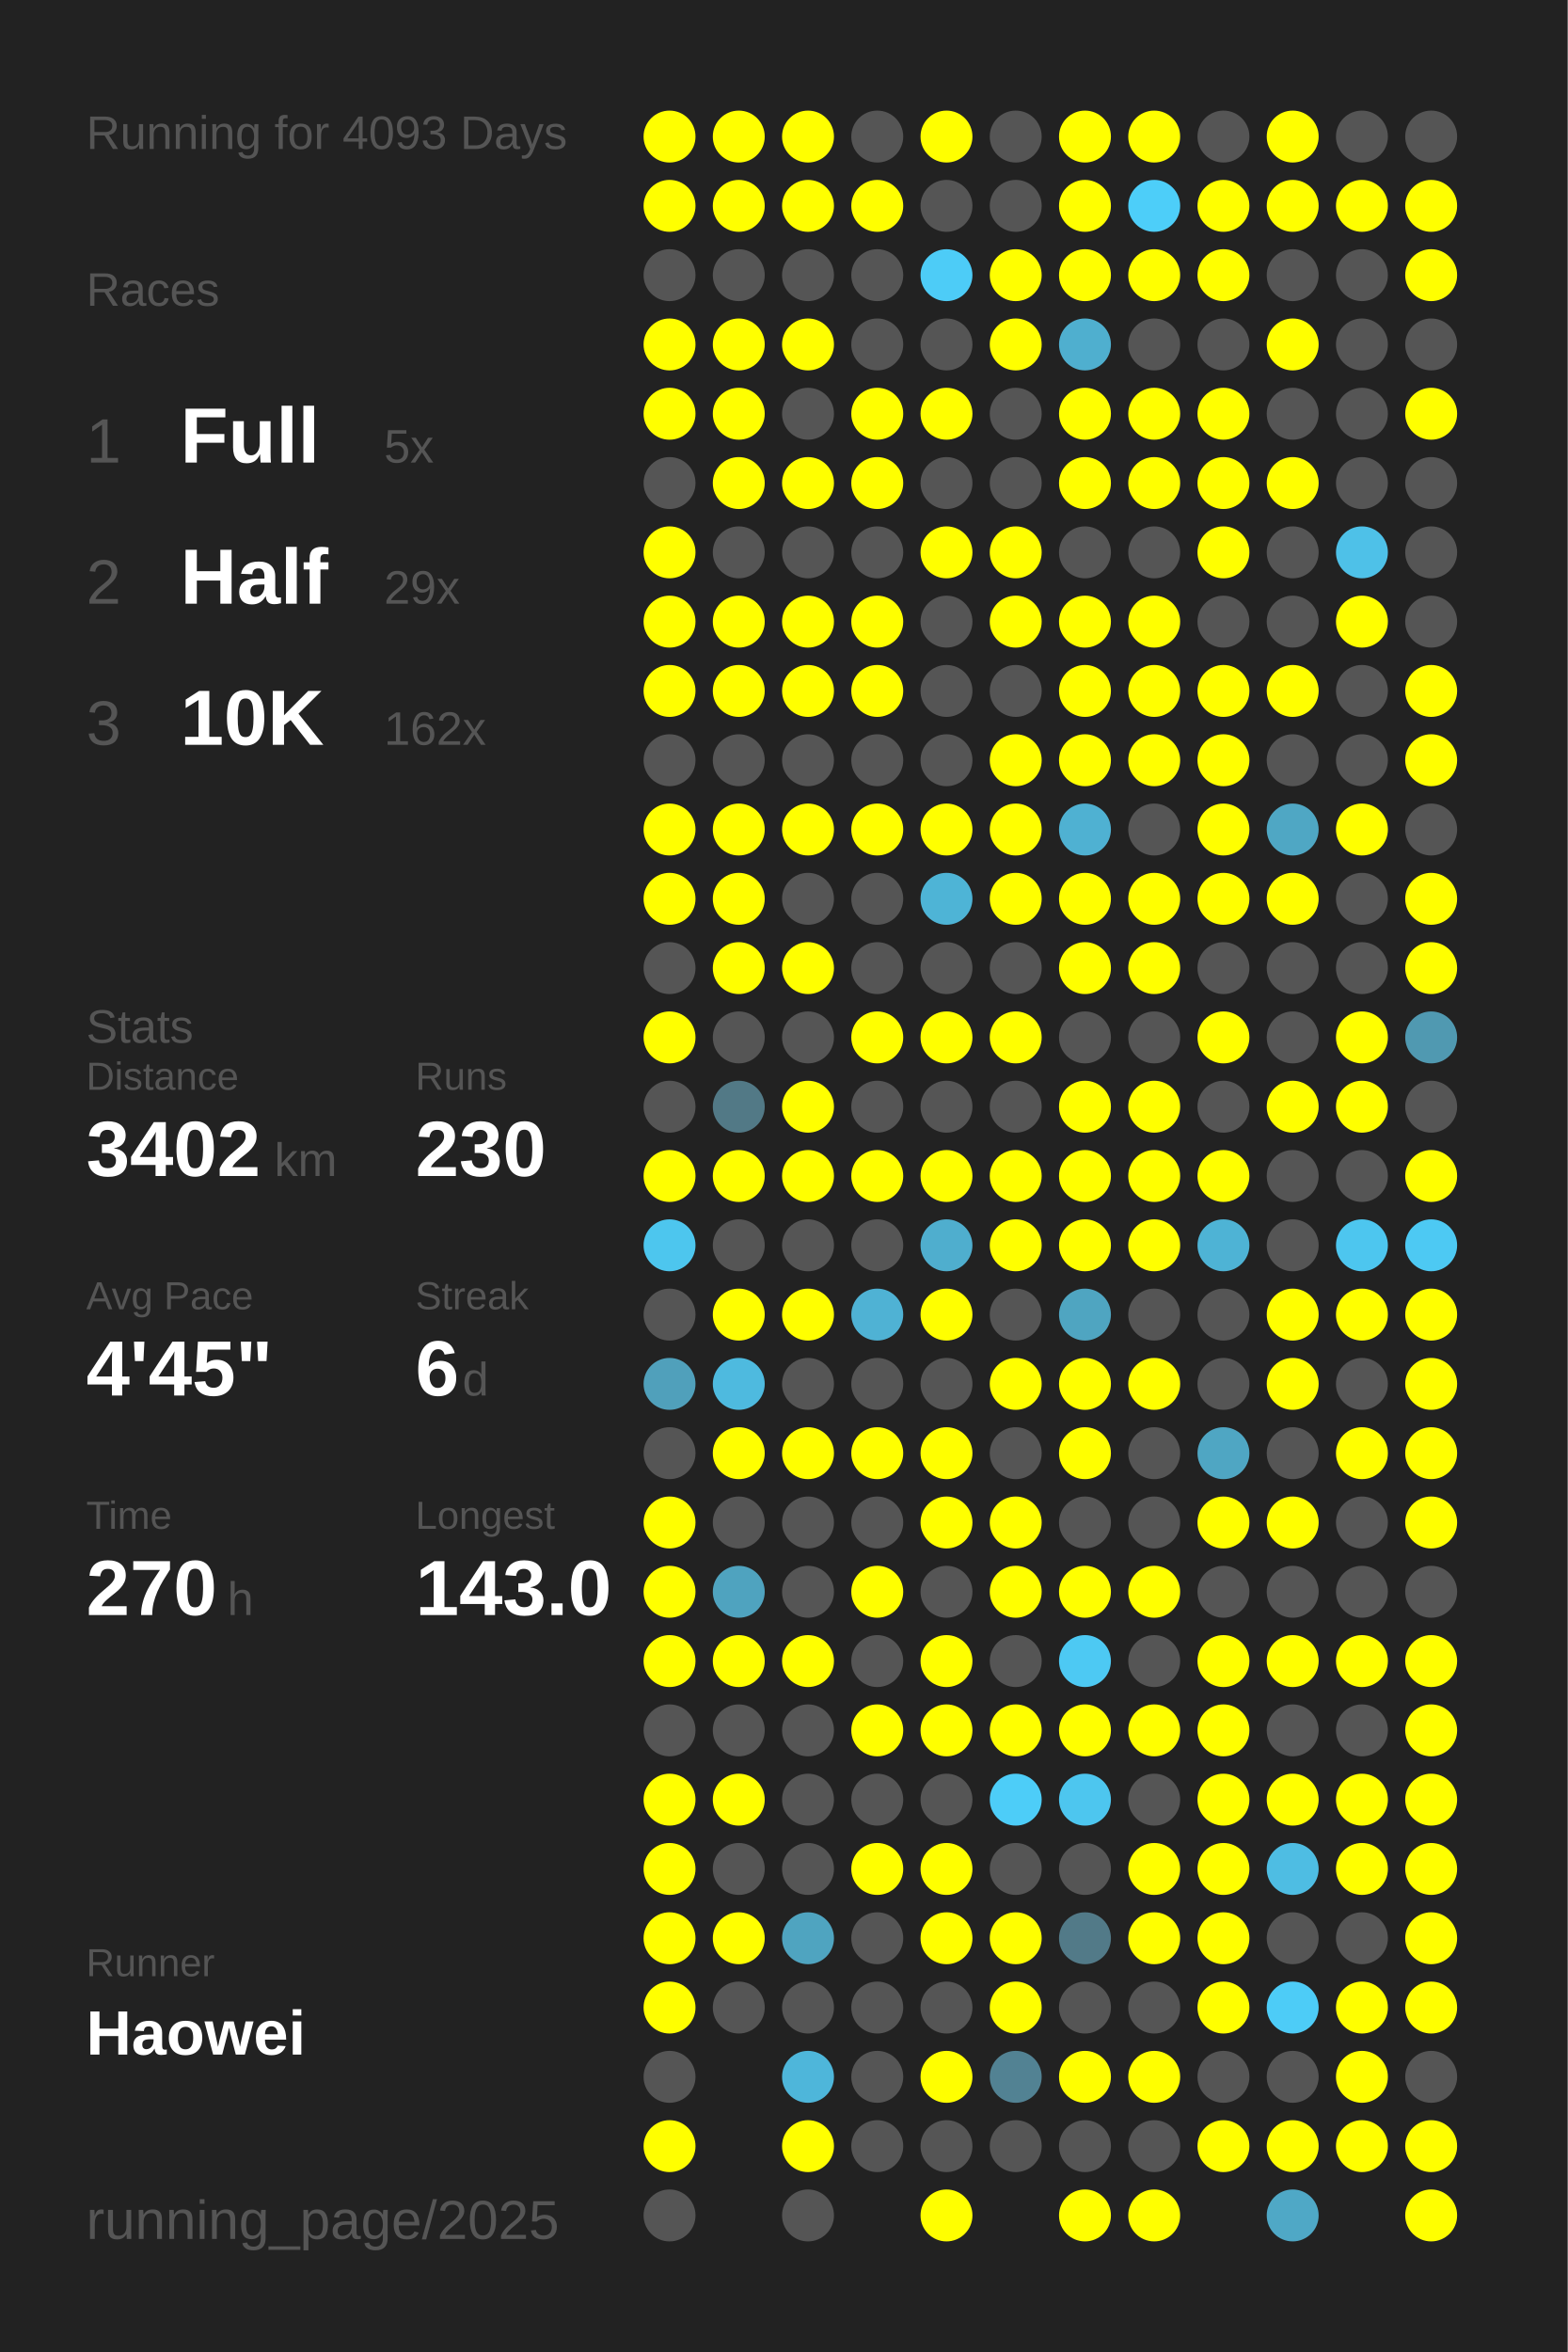
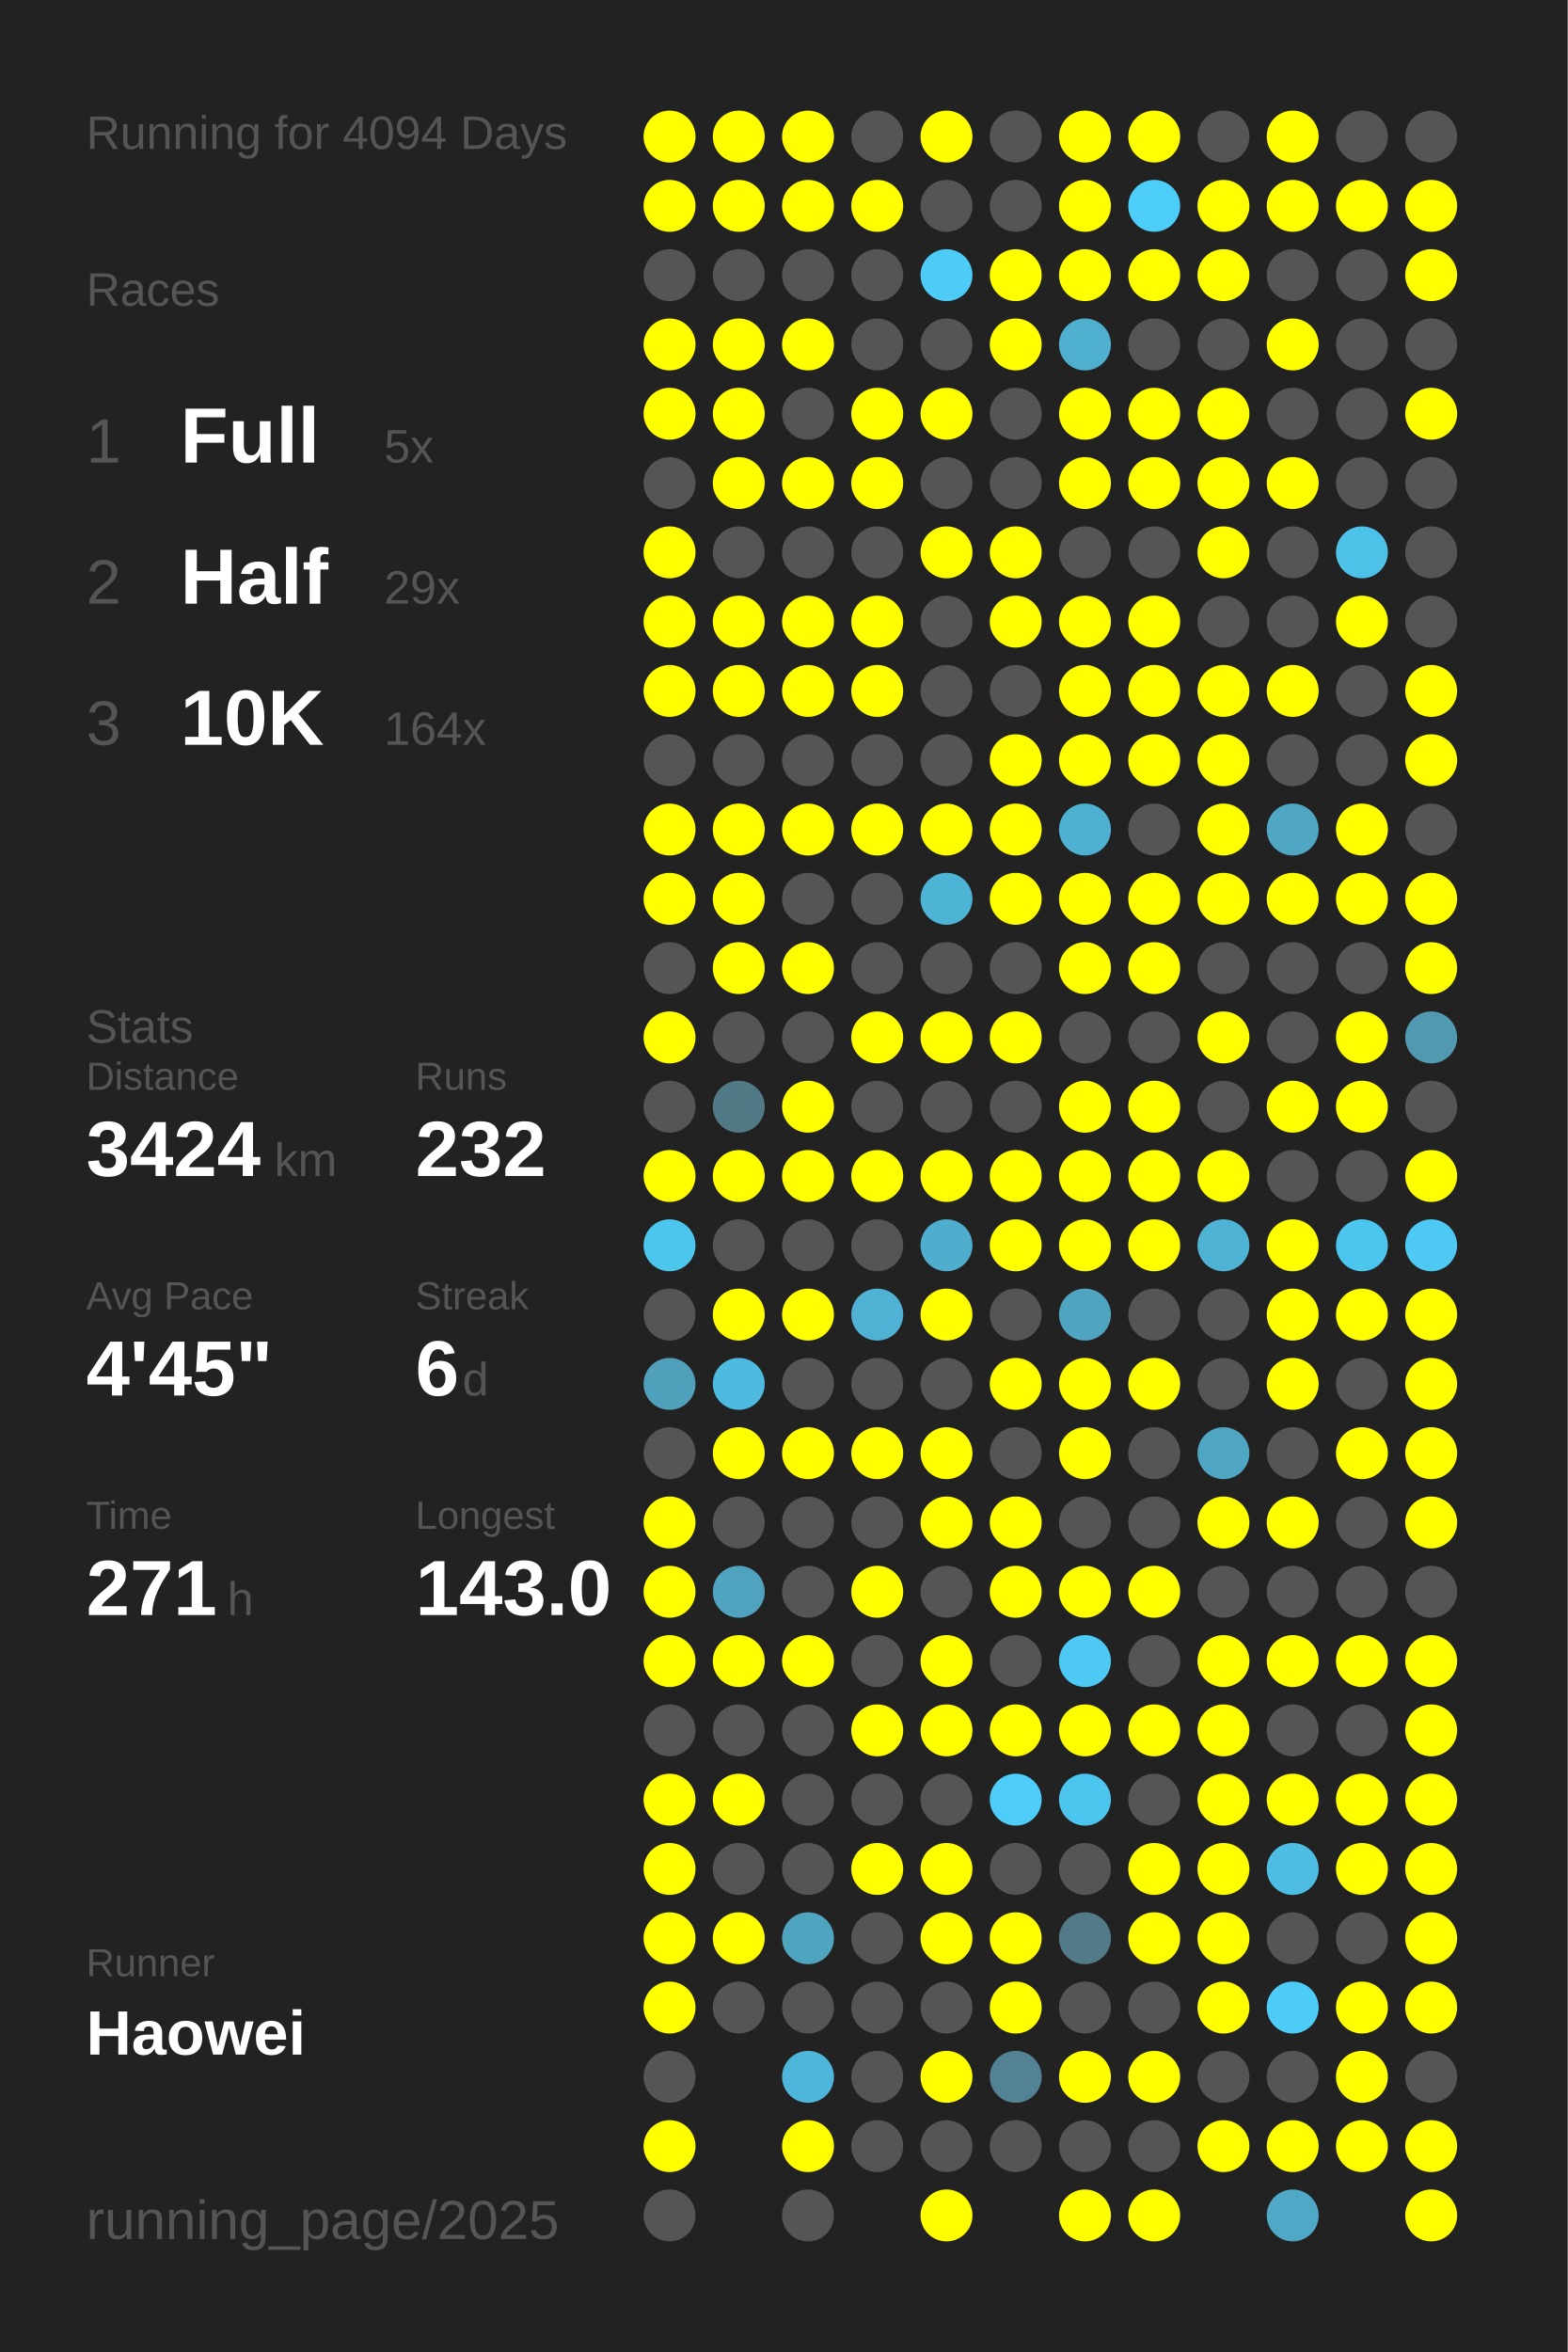
<svg xmlns="http://www.w3.org/2000/svg" baseProfile="full" height="300mm" version="1.1" viewBox="0,0,200,300" width="200mm">
  <defs />
  <rect fill="#222222" height="300" width="200" x="0" y="0" />
-   <text fill="#555555" style="font-size:6px; font-family:Arial;" x="11" y="19">Running for 4093 Days</text>
+   <text fill="#555555" style="font-size:6px; font-family:Arial;" x="11" y="19">Running for 4094 Days</text>
  <text fill="#555555" style="font-size:6px; font-family:Arial;" x="11" y="39">Races</text>
  <text fill="#555555" style="font-size:8px; font-family:Arial;" x="11" y="59">1</text>
  <text fill="#FFFFFF" style="font-size:10px; font-family:Arial; font-weight:bold;" x="23" y="59">Full</text>
  <text fill="#555555" style="font-size:6px; font-family:Arial;" x="49" y="59">5x</text>
  <text fill="#555555" style="font-size:8px; font-family:Arial;" x="11" y="77">2</text>
  <text fill="#FFFFFF" style="font-size:10px; font-family:Arial; font-weight:bold;" x="23" y="77">Half</text>
  <text fill="#555555" style="font-size:6px; font-family:Arial;" x="49" y="77">29x</text>
  <text fill="#555555" style="font-size:8px; font-family:Arial;" x="11" y="95">3</text>
  <text fill="#FFFFFF" style="font-size:10px; font-family:Arial; font-weight:bold;" x="23" y="95">10K</text>
-   <text fill="#555555" style="font-size:6px; font-family:Arial;" x="49" y="95">162x</text>
+   <text fill="#555555" style="font-size:6px; font-family:Arial;" x="49" y="95">164x</text>
  <text fill="#555555" style="font-size:6px; font-family:Arial;" x="11" y="133">Stats</text>
  <text fill="#555555" style="font-size:5px; font-family:Arial;" x="11" y="139">Distance</text>
-   <text fill="#FFFFFF" style="font-size:10px; font-family:Arial; font-weight:bold;" x="11" y="150">3402</text>
+   <text fill="#FFFFFF" style="font-size:10px; font-family:Arial; font-weight:bold;" x="11" y="150">3424</text>
  <text fill="#555555" style="font-size:6px; font-family:Arial;" x="35" y="150">km</text>
  <text fill="#555555" style="font-size:5px; font-family:Arial;" x="53" y="139">Runs</text>
-   <text fill="#FFFFFF" style="font-size:10px; font-family:Arial; font-weight:bold;" x="53" y="150">230</text>
+   <text fill="#FFFFFF" style="font-size:10px; font-family:Arial; font-weight:bold;" x="53" y="150">232</text>
  <text fill="#555555" style="font-size:5px; font-family:Arial;" x="11" y="167">Avg Pace</text>
  <text fill="#FFFFFF" style="font-size:10px; font-family:Arial; font-weight:bold;" x="11" y="178">4'45"</text>
  <text fill="#555555" style="font-size:5px; font-family:Arial;" x="53" y="167">Streak</text>
  <text fill="#FFFFFF" style="font-size:10px; font-family:Arial; font-weight:bold;" x="53" y="178">6</text>
  <text fill="#555555" style="font-size:6px; font-family:Arial;" x="59" y="178">d</text>
  <text fill="#555555" style="font-size:5px; font-family:Arial;" x="11" y="195">Time</text>
-   <text fill="#FFFFFF" style="font-size:10px; font-family:Arial; font-weight:bold;" x="11" y="206">270</text>
+   <text fill="#FFFFFF" style="font-size:10px; font-family:Arial; font-weight:bold;" x="11" y="206">271</text>
  <text fill="#555555" style="font-size:6px; font-family:Arial;" x="29" y="206">h</text>
  <text fill="#555555" style="font-size:5px; font-family:Arial;" x="53" y="195">Longest</text>
  <text fill="#FFFFFF" style="font-size:10px; font-family:Arial; font-weight:bold;" x="53" y="206">143.0</text>
  <text fill="#555555" style="font-size:5px; font-family:Arial;" x="11" y="252.065">Runner</text>
  <text fill="#FFFFFF" style="font-size:8px; font-family:Arial; font-weight:bold;" x="11" y="262.065">Haowei</text>
  <text fill="#555555" style="font-size:7px; font-family:Arial;" x="11" y="285.581">running_page/2025</text>
  <circle cx="85.417" cy="17.419" fill="#FFFF00" r="3.312" />
  <circle cx="85.417" cy="26.258" fill="#FFFF00" r="3.312" />
  <circle cx="85.417" cy="35.097" fill="#555555" r="3.312" />
  <circle cx="85.417" cy="43.935" fill="#FFFF00" r="3.312" />
  <circle cx="85.417" cy="52.774" fill="#FFFF00" r="3.312" />
  <circle cx="85.417" cy="61.613" fill="#555555" r="3.312" />
  <circle cx="85.417" cy="70.452" fill="#FFFF00" r="3.312" />
  <circle cx="85.417" cy="79.29" fill="#FFFF00" r="3.312" />
  <circle cx="85.417" cy="88.129" fill="#FFFF00" r="3.312" />
  <circle cx="85.417" cy="96.968" fill="#555555" r="3.312" />
  <circle cx="85.417" cy="105.806" fill="#FFFF00" r="3.312" />
  <circle cx="85.417" cy="114.645" fill="#FFFF00" r="3.312" />
  <circle cx="85.417" cy="123.484" fill="#555555" r="3.312" />
  <circle cx="85.417" cy="132.323" fill="#FFFF00" r="3.312" />
  <circle cx="85.417" cy="141.161" fill="#555555" r="3.312" />
  <circle cx="85.417" cy="150" fill="#FFFF00" r="3.312" />
  <circle cx="85.417" cy="158.839" fill="#4dc6ee" r="3.312" />
  <circle cx="85.417" cy="167.677" fill="#555555" r="3.312" />
  <circle cx="85.417" cy="176.516" fill="#50a0bb" r="3.312" />
  <circle cx="85.417" cy="185.355" fill="#555555" r="3.312" />
  <circle cx="85.417" cy="194.194" fill="#FFFF00" r="3.312" />
  <circle cx="85.417" cy="203.032" fill="#FFFF00" r="3.312" />
  <circle cx="85.417" cy="211.871" fill="#FFFF00" r="3.312" />
  <circle cx="85.417" cy="220.71" fill="#555555" r="3.312" />
  <circle cx="85.417" cy="229.548" fill="#FFFF00" r="3.312" />
  <circle cx="85.417" cy="238.387" fill="#FFFF00" r="3.312" />
  <circle cx="85.417" cy="247.226" fill="#FFFF00" r="3.312" />
  <circle cx="85.417" cy="256.065" fill="#FFFF00" r="3.312" />
  <circle cx="85.417" cy="264.903" fill="#555555" r="3.312" />
  <circle cx="85.417" cy="273.742" fill="#FFFF00" r="3.312" />
  <circle cx="85.417" cy="282.581" fill="#555555" r="3.312" />
  <circle cx="94.25" cy="17.419" fill="#FFFF00" r="3.312" />
  <circle cx="94.25" cy="26.258" fill="#FFFF00" r="3.312" />
  <circle cx="94.25" cy="35.097" fill="#555555" r="3.312" />
  <circle cx="94.25" cy="43.935" fill="#FFFF00" r="3.312" />
  <circle cx="94.25" cy="52.774" fill="#FFFF00" r="3.312" />
  <circle cx="94.25" cy="61.613" fill="#FFFF00" r="3.312" />
  <circle cx="94.25" cy="70.452" fill="#555555" r="3.312" />
  <circle cx="94.25" cy="79.29" fill="#FFFF00" r="3.312" />
  <circle cx="94.25" cy="88.129" fill="#FFFF00" r="3.312" />
  <circle cx="94.25" cy="96.968" fill="#555555" r="3.312" />
  <circle cx="94.25" cy="105.806" fill="#FFFF00" r="3.312" />
  <circle cx="94.25" cy="114.645" fill="#FFFF00" r="3.312" />
  <circle cx="94.25" cy="123.484" fill="#FFFF00" r="3.312" />
  <circle cx="94.25" cy="132.323" fill="#555555" r="3.312" />
  <circle cx="94.25" cy="141.161" fill="#527986" r="3.312" />
  <circle cx="94.25" cy="150" fill="#FFFF00" r="3.312" />
  <circle cx="94.25" cy="158.839" fill="#555555" r="3.312" />
  <circle cx="94.25" cy="167.677" fill="#FFFF00" r="3.312" />
  <circle cx="94.25" cy="176.516" fill="#4ebadf" r="3.312" />
  <circle cx="94.25" cy="185.355" fill="#FFFF00" r="3.312" />
  <circle cx="94.25" cy="194.194" fill="#555555" r="3.312" />
  <circle cx="94.25" cy="203.032" fill="#4fa3bf" r="3.312" />
  <circle cx="94.25" cy="211.871" fill="#FFFF00" r="3.312" />
  <circle cx="94.25" cy="220.71" fill="#555555" r="3.312" />
  <circle cx="94.25" cy="229.548" fill="#FFFF00" r="3.312" />
  <circle cx="94.25" cy="238.387" fill="#555555" r="3.312" />
  <circle cx="94.25" cy="247.226" fill="#FFFF00" r="3.312" />
  <circle cx="94.25" cy="256.065" fill="#555555" r="3.312" />
  <circle cx="103.083" cy="17.419" fill="#FFFF00" r="3.312" />
  <circle cx="103.083" cy="26.258" fill="#FFFF00" r="3.312" />
  <circle cx="103.083" cy="35.097" fill="#555555" r="3.312" />
  <circle cx="103.083" cy="43.935" fill="#FFFF00" r="3.312" />
  <circle cx="103.083" cy="52.774" fill="#555555" r="3.312" />
  <circle cx="103.083" cy="61.613" fill="#FFFF00" r="3.312" />
  <circle cx="103.083" cy="70.452" fill="#555555" r="3.312" />
  <circle cx="103.083" cy="79.29" fill="#FFFF00" r="3.312" />
  <circle cx="103.083" cy="88.129" fill="#FFFF00" r="3.312" />
  <circle cx="103.083" cy="96.968" fill="#555555" r="3.312" />
  <circle cx="103.083" cy="105.806" fill="#FFFF00" r="3.312" />
  <circle cx="103.083" cy="114.645" fill="#555555" r="3.312" />
  <circle cx="103.083" cy="123.484" fill="#FFFF00" r="3.312" />
  <circle cx="103.083" cy="132.323" fill="#555555" r="3.312" />
  <circle cx="103.083" cy="141.161" fill="#FFFF00" r="3.312" />
  <circle cx="103.083" cy="150" fill="#FFFF00" r="3.312" />
  <circle cx="103.083" cy="158.839" fill="#555555" r="3.312" />
  <circle cx="103.083" cy="167.677" fill="#FFFF00" r="3.312" />
  <circle cx="103.083" cy="176.516" fill="#555555" r="3.312" />
  <circle cx="103.083" cy="185.355" fill="#FFFF00" r="3.312" />
  <circle cx="103.083" cy="194.194" fill="#555555" r="3.312" />
  <circle cx="103.083" cy="203.032" fill="#555555" r="3.312" />
  <circle cx="103.083" cy="211.871" fill="#FFFF00" r="3.312" />
  <circle cx="103.083" cy="220.71" fill="#555555" r="3.312" />
  <circle cx="103.083" cy="229.548" fill="#555555" r="3.312" />
  <circle cx="103.083" cy="238.387" fill="#555555" r="3.312" />
  <circle cx="103.083" cy="247.226" fill="#4fa4c0" r="3.312" />
  <circle cx="103.083" cy="256.065" fill="#555555" r="3.312" />
  <circle cx="103.083" cy="264.903" fill="#4eb6da" r="3.312" />
  <circle cx="103.083" cy="273.742" fill="#FFFF00" r="3.312" />
  <circle cx="103.083" cy="282.581" fill="#555555" r="3.312" />
  <circle cx="111.917" cy="17.419" fill="#555555" r="3.312" />
  <circle cx="111.917" cy="26.258" fill="#FFFF00" r="3.312" />
  <circle cx="111.917" cy="35.097" fill="#555555" r="3.312" />
  <circle cx="111.917" cy="43.935" fill="#555555" r="3.312" />
  <circle cx="111.917" cy="52.774" fill="#FFFF00" r="3.312" />
  <circle cx="111.917" cy="61.613" fill="#FFFF00" r="3.312" />
  <circle cx="111.917" cy="70.452" fill="#555555" r="3.312" />
  <circle cx="111.917" cy="79.29" fill="#FFFF00" r="3.312" />
  <circle cx="111.917" cy="88.129" fill="#FFFF00" r="3.312" />
  <circle cx="111.917" cy="96.968" fill="#555555" r="3.312" />
  <circle cx="111.917" cy="105.806" fill="#FFFF00" r="3.312" />
  <circle cx="111.917" cy="114.645" fill="#555555" r="3.312" />
  <circle cx="111.917" cy="123.484" fill="#555555" r="3.312" />
  <circle cx="111.917" cy="132.323" fill="#FFFF00" r="3.312" />
  <circle cx="111.917" cy="141.161" fill="#555555" r="3.312" />
  <circle cx="111.917" cy="150" fill="#FFFF00" r="3.312" />
  <circle cx="111.917" cy="158.839" fill="#555555" r="3.312" />
  <circle cx="111.917" cy="167.677" fill="#4fb2d4" r="3.312" />
  <circle cx="111.917" cy="176.516" fill="#555555" r="3.312" />
  <circle cx="111.917" cy="185.355" fill="#FFFF00" r="3.312" />
  <circle cx="111.917" cy="194.194" fill="#555555" r="3.312" />
  <circle cx="111.917" cy="203.032" fill="#FFFF00" r="3.312" />
  <circle cx="111.917" cy="211.871" fill="#555555" r="3.312" />
  <circle cx="111.917" cy="220.71" fill="#FFFF00" r="3.312" />
  <circle cx="111.917" cy="229.548" fill="#555555" r="3.312" />
  <circle cx="111.917" cy="238.387" fill="#FFFF00" r="3.312" />
  <circle cx="111.917" cy="247.226" fill="#555555" r="3.312" />
  <circle cx="111.917" cy="256.065" fill="#555555" r="3.312" />
  <circle cx="111.917" cy="264.903" fill="#555555" r="3.312" />
  <circle cx="111.917" cy="273.742" fill="#555555" r="3.312" />
  <circle cx="120.75" cy="17.419" fill="#FFFF00" r="3.312" />
  <circle cx="120.75" cy="26.258" fill="#555555" r="3.312" />
  <circle cx="120.75" cy="35.097" fill="#4dccf7" r="3.312" />
  <circle cx="120.75" cy="43.935" fill="#555555" r="3.312" />
  <circle cx="120.75" cy="52.774" fill="#FFFF00" r="3.312" />
  <circle cx="120.75" cy="61.613" fill="#555555" r="3.312" />
  <circle cx="120.75" cy="70.452" fill="#FFFF00" r="3.312" />
  <circle cx="120.75" cy="79.29" fill="#555555" r="3.312" />
  <circle cx="120.75" cy="88.129" fill="#555555" r="3.312" />
  <circle cx="120.75" cy="96.968" fill="#555555" r="3.312" />
  <circle cx="120.75" cy="105.806" fill="#FFFF00" r="3.312" />
  <circle cx="120.75" cy="114.645" fill="#4eb4d6" r="3.312" />
  <circle cx="120.75" cy="123.484" fill="#555555" r="3.312" />
  <circle cx="120.75" cy="132.323" fill="#FFFF00" r="3.312" />
  <circle cx="120.75" cy="141.161" fill="#555555" r="3.312" />
  <circle cx="120.75" cy="150" fill="#FFFF00" r="3.312" />
  <circle cx="120.75" cy="158.839" fill="#4faece" r="3.312" />
  <circle cx="120.75" cy="167.677" fill="#FFFF00" r="3.312" />
  <circle cx="120.75" cy="176.516" fill="#555555" r="3.312" />
  <circle cx="120.75" cy="185.355" fill="#FFFF00" r="3.312" />
  <circle cx="120.75" cy="194.194" fill="#FFFF00" r="3.312" />
  <circle cx="120.75" cy="203.032" fill="#555555" r="3.312" />
  <circle cx="120.75" cy="211.871" fill="#FFFF00" r="3.312" />
  <circle cx="120.75" cy="220.71" fill="#FFFF00" r="3.312" />
  <circle cx="120.75" cy="229.548" fill="#555555" r="3.312" />
  <circle cx="120.75" cy="238.387" fill="#FFFF00" r="3.312" />
  <circle cx="120.75" cy="247.226" fill="#FFFF00" r="3.312" />
  <circle cx="120.75" cy="256.065" fill="#555555" r="3.312" />
  <circle cx="120.75" cy="264.903" fill="#FFFF00" r="3.312" />
  <circle cx="120.75" cy="273.742" fill="#555555" r="3.312" />
  <circle cx="120.75" cy="282.581" fill="#FFFF00" r="3.312" />
  <circle cx="129.583" cy="17.419" fill="#555555" r="3.312" />
  <circle cx="129.583" cy="26.258" fill="#555555" r="3.312" />
  <circle cx="129.583" cy="35.097" fill="#FFFF00" r="3.312" />
  <circle cx="129.583" cy="43.935" fill="#FFFF00" r="3.312" />
  <circle cx="129.583" cy="52.774" fill="#555555" r="3.312" />
  <circle cx="129.583" cy="61.613" fill="#555555" r="3.312" />
  <circle cx="129.583" cy="70.452" fill="#FFFF00" r="3.312" />
  <circle cx="129.583" cy="79.29" fill="#FFFF00" r="3.312" />
  <circle cx="129.583" cy="88.129" fill="#555555" r="3.312" />
  <circle cx="129.583" cy="96.968" fill="#FFFF00" r="3.312" />
  <circle cx="129.583" cy="105.806" fill="#FFFF00" r="3.312" />
  <circle cx="129.583" cy="114.645" fill="#FFFF00" r="3.312" />
  <circle cx="129.583" cy="123.484" fill="#555555" r="3.312" />
  <circle cx="129.583" cy="132.323" fill="#FFFF00" r="3.312" />
  <circle cx="129.583" cy="141.161" fill="#555555" r="3.312" />
  <circle cx="129.583" cy="150" fill="#FFFF00" r="3.312" />
  <circle cx="129.583" cy="158.839" fill="#FFFF00" r="3.312" />
  <circle cx="129.583" cy="167.677" fill="#555555" r="3.312" />
  <circle cx="129.583" cy="176.516" fill="#FFFF00" r="3.312" />
  <circle cx="129.583" cy="185.355" fill="#555555" r="3.312" />
  <circle cx="129.583" cy="194.194" fill="#FFFF00" r="3.312" />
  <circle cx="129.583" cy="203.032" fill="#FFFF00" r="3.312" />
  <circle cx="129.583" cy="211.871" fill="#555555" r="3.312" />
  <circle cx="129.583" cy="220.71" fill="#FFFF00" r="3.312" />
  <circle cx="129.583" cy="229.548" fill="#4dcdf8" r="3.312" />
  <circle cx="129.583" cy="238.387" fill="#555555" r="3.312" />
  <circle cx="129.583" cy="247.226" fill="#FFFF00" r="3.312" />
  <circle cx="129.583" cy="256.065" fill="#FFFF00" r="3.312" />
  <circle cx="129.583" cy="264.903" fill="#528293" r="3.312" />
  <circle cx="129.583" cy="273.742" fill="#555555" r="3.312" />
  <circle cx="138.417" cy="17.419" fill="#FFFF00" r="3.312" />
  <circle cx="138.417" cy="26.258" fill="#FFFF00" r="3.312" />
  <circle cx="138.417" cy="35.097" fill="#FFFF00" r="3.312" />
  <circle cx="138.417" cy="43.935" fill="#4fafcf" r="3.312" />
  <circle cx="138.417" cy="52.774" fill="#FFFF00" r="3.312" />
  <circle cx="138.417" cy="61.613" fill="#FFFF00" r="3.312" />
  <circle cx="138.417" cy="70.452" fill="#555555" r="3.312" />
  <circle cx="138.417" cy="79.29" fill="#FFFF00" r="3.312" />
  <circle cx="138.417" cy="88.129" fill="#FFFF00" r="3.312" />
  <circle cx="138.417" cy="96.968" fill="#FFFF00" r="3.312" />
  <circle cx="138.417" cy="105.806" fill="#4fb1d2" r="3.312" />
  <circle cx="138.417" cy="114.645" fill="#FFFF00" r="3.312" />
  <circle cx="138.417" cy="123.484" fill="#FFFF00" r="3.312" />
  <circle cx="138.417" cy="132.323" fill="#555555" r="3.312" />
  <circle cx="138.417" cy="141.161" fill="#FFFF00" r="3.312" />
  <circle cx="138.417" cy="150" fill="#FFFF00" r="3.312" />
  <circle cx="138.417" cy="158.839" fill="#FFFF00" r="3.312" />
  <circle cx="138.417" cy="167.677" fill="#4fa5c1" r="3.312" />
  <circle cx="138.417" cy="176.516" fill="#FFFF00" r="3.312" />
  <circle cx="138.417" cy="185.355" fill="#FFFF00" r="3.312" />
  <circle cx="138.417" cy="194.194" fill="#555555" r="3.312" />
  <circle cx="138.417" cy="203.032" fill="#FFFF00" r="3.312" />
  <circle cx="138.417" cy="211.871" fill="#4dc9f3" r="3.312" />
  <circle cx="138.417" cy="220.71" fill="#FFFF00" r="3.312" />
  <circle cx="138.417" cy="229.548" fill="#4dc6ef" r="3.312" />
  <circle cx="138.417" cy="238.387" fill="#555555" r="3.312" />
  <circle cx="138.417" cy="247.226" fill="#527a88" r="3.312" />
  <circle cx="138.417" cy="256.065" fill="#555555" r="3.312" />
  <circle cx="138.417" cy="264.903" fill="#FFFF00" r="3.312" />
  <circle cx="138.417" cy="273.742" fill="#555555" r="3.312" />
  <circle cx="138.417" cy="282.581" fill="#FFFF00" r="3.312" />
  <circle cx="147.25" cy="17.419" fill="#FFFF00" r="3.312" />
  <circle cx="147.25" cy="26.258" fill="#4dcef9" r="3.312" />
  <circle cx="147.25" cy="35.097" fill="#FFFF00" r="3.312" />
  <circle cx="147.25" cy="43.935" fill="#555555" r="3.312" />
  <circle cx="147.25" cy="52.774" fill="#FFFF00" r="3.312" />
  <circle cx="147.25" cy="61.613" fill="#FFFF00" r="3.312" />
  <circle cx="147.25" cy="70.452" fill="#555555" r="3.312" />
  <circle cx="147.25" cy="79.29" fill="#FFFF00" r="3.312" />
  <circle cx="147.25" cy="88.129" fill="#FFFF00" r="3.312" />
  <circle cx="147.25" cy="96.968" fill="#FFFF00" r="3.312" />
  <circle cx="147.25" cy="105.806" fill="#555555" r="3.312" />
  <circle cx="147.25" cy="114.645" fill="#FFFF00" r="3.312" />
  <circle cx="147.25" cy="123.484" fill="#FFFF00" r="3.312" />
  <circle cx="147.25" cy="132.323" fill="#555555" r="3.312" />
  <circle cx="147.25" cy="141.161" fill="#FFFF00" r="3.312" />
  <circle cx="147.25" cy="150" fill="#FFFF00" r="3.312" />
  <circle cx="147.25" cy="158.839" fill="#FFFF00" r="3.312" />
  <circle cx="147.25" cy="167.677" fill="#555555" r="3.312" />
  <circle cx="147.25" cy="176.516" fill="#FFFF00" r="3.312" />
  <circle cx="147.25" cy="185.355" fill="#555555" r="3.312" />
  <circle cx="147.25" cy="194.194" fill="#555555" r="3.312" />
  <circle cx="147.25" cy="203.032" fill="#FFFF00" r="3.312" />
  <circle cx="147.25" cy="211.871" fill="#555555" r="3.312" />
  <circle cx="147.25" cy="220.71" fill="#FFFF00" r="3.312" />
  <circle cx="147.25" cy="229.548" fill="#555555" r="3.312" />
  <circle cx="147.25" cy="238.387" fill="#FFFF00" r="3.312" />
  <circle cx="147.25" cy="247.226" fill="#FFFF00" r="3.312" />
  <circle cx="147.25" cy="256.065" fill="#555555" r="3.312" />
  <circle cx="147.25" cy="264.903" fill="#FFFF00" r="3.312" />
  <circle cx="147.25" cy="273.742" fill="#555555" r="3.312" />
  <circle cx="147.25" cy="282.581" fill="#FFFF00" r="3.312" />
  <circle cx="156.083" cy="17.419" fill="#555555" r="3.312" />
  <circle cx="156.083" cy="26.258" fill="#FFFF00" r="3.312" />
  <circle cx="156.083" cy="35.097" fill="#FFFF00" r="3.312" />
  <circle cx="156.083" cy="43.935" fill="#555555" r="3.312" />
  <circle cx="156.083" cy="52.774" fill="#FFFF00" r="3.312" />
  <circle cx="156.083" cy="61.613" fill="#FFFF00" r="3.312" />
  <circle cx="156.083" cy="70.452" fill="#FFFF00" r="3.312" />
  <circle cx="156.083" cy="79.29" fill="#555555" r="3.312" />
  <circle cx="156.083" cy="88.129" fill="#FFFF00" r="3.312" />
  <circle cx="156.083" cy="96.968" fill="#FFFF00" r="3.312" />
  <circle cx="156.083" cy="105.806" fill="#FFFF00" r="3.312" />
  <circle cx="156.083" cy="114.645" fill="#FFFF00" r="3.312" />
  <circle cx="156.083" cy="123.484" fill="#555555" r="3.312" />
  <circle cx="156.083" cy="132.323" fill="#FFFF00" r="3.312" />
  <circle cx="156.083" cy="141.161" fill="#555555" r="3.312" />
  <circle cx="156.083" cy="150" fill="#FFFF00" r="3.312" />
  <circle cx="156.083" cy="158.839" fill="#4eb3d5" r="3.312" />
  <circle cx="156.083" cy="167.677" fill="#555555" r="3.312" />
  <circle cx="156.083" cy="176.516" fill="#555555" r="3.312" />
  <circle cx="156.083" cy="185.355" fill="#4fa6c3" r="3.312" />
  <circle cx="156.083" cy="194.194" fill="#FFFF00" r="3.312" />
  <circle cx="156.083" cy="203.032" fill="#555555" r="3.312" />
  <circle cx="156.083" cy="211.871" fill="#FFFF00" r="3.312" />
  <circle cx="156.083" cy="220.71" fill="#FFFF00" r="3.312" />
  <circle cx="156.083" cy="229.548" fill="#FFFF00" r="3.312" />
  <circle cx="156.083" cy="238.387" fill="#FFFF00" r="3.312" />
  <circle cx="156.083" cy="247.226" fill="#FFFF00" r="3.312" />
  <circle cx="156.083" cy="256.065" fill="#FFFF00" r="3.312" />
  <circle cx="156.083" cy="264.903" fill="#555555" r="3.312" />
  <circle cx="156.083" cy="273.742" fill="#FFFF00" r="3.312" />
  <circle cx="164.917" cy="17.419" fill="#FFFF00" r="3.312" />
  <circle cx="164.917" cy="26.258" fill="#FFFF00" r="3.312" />
  <circle cx="164.917" cy="35.097" fill="#555555" r="3.312" />
  <circle cx="164.917" cy="43.935" fill="#FFFF00" r="3.312" />
  <circle cx="164.917" cy="52.774" fill="#555555" r="3.312" />
  <circle cx="164.917" cy="61.613" fill="#FFFF00" r="3.312" />
  <circle cx="164.917" cy="70.452" fill="#555555" r="3.312" />
  <circle cx="164.917" cy="79.29" fill="#555555" r="3.312" />
  <circle cx="164.917" cy="88.129" fill="#FFFF00" r="3.312" />
  <circle cx="164.917" cy="96.968" fill="#555555" r="3.312" />
  <circle cx="164.917" cy="105.806" fill="#4fa7c4" r="3.312" />
  <circle cx="164.917" cy="114.645" fill="#FFFF00" r="3.312" />
  <circle cx="164.917" cy="123.484" fill="#555555" r="3.312" />
  <circle cx="164.917" cy="132.323" fill="#555555" r="3.312" />
  <circle cx="164.917" cy="141.161" fill="#FFFF00" r="3.312" />
  <circle cx="164.917" cy="150" fill="#555555" r="3.312" />
-   <circle cx="164.917" cy="158.839" fill="#555555" r="3.312" />
+   <circle cx="164.917" cy="158.839" fill="#FFFF00" r="3.312" />
  <circle cx="164.917" cy="167.677" fill="#FFFF00" r="3.312" />
  <circle cx="164.917" cy="176.516" fill="#FFFF00" r="3.312" />
  <circle cx="164.917" cy="185.355" fill="#555555" r="3.312" />
  <circle cx="164.917" cy="194.194" fill="#FFFF00" r="3.312" />
  <circle cx="164.917" cy="203.032" fill="#555555" r="3.312" />
  <circle cx="164.917" cy="211.871" fill="#FFFF00" r="3.312" />
  <circle cx="164.917" cy="220.71" fill="#555555" r="3.312" />
  <circle cx="164.917" cy="229.548" fill="#FFFF00" r="3.312" />
  <circle cx="164.917" cy="238.387" fill="#4ebde3" r="3.312" />
  <circle cx="164.917" cy="247.226" fill="#555555" r="3.312" />
  <circle cx="164.917" cy="256.065" fill="#4dccf7" r="3.312" />
  <circle cx="164.917" cy="264.903" fill="#555555" r="3.312" />
  <circle cx="164.917" cy="273.742" fill="#FFFF00" r="3.312" />
  <circle cx="164.917" cy="282.581" fill="#4fa8c6" r="3.312" />
  <circle cx="173.75" cy="17.419" fill="#555555" r="3.312" />
  <circle cx="173.75" cy="26.258" fill="#FFFF00" r="3.312" />
  <circle cx="173.75" cy="35.097" fill="#555555" r="3.312" />
  <circle cx="173.75" cy="43.935" fill="#555555" r="3.312" />
  <circle cx="173.75" cy="52.774" fill="#555555" r="3.312" />
  <circle cx="173.75" cy="61.613" fill="#555555" r="3.312" />
  <circle cx="173.75" cy="70.452" fill="#4ec1e8" r="3.312" />
  <circle cx="173.75" cy="79.29" fill="#FFFF00" r="3.312" />
  <circle cx="173.75" cy="88.129" fill="#555555" r="3.312" />
  <circle cx="173.75" cy="96.968" fill="#555555" r="3.312" />
  <circle cx="173.75" cy="105.806" fill="#FFFF00" r="3.312" />
-   <circle cx="173.75" cy="114.645" fill="#555555" r="3.312" />
+   <circle cx="173.75" cy="114.645" fill="#FFFF00" r="3.312" />
  <circle cx="173.75" cy="123.484" fill="#555555" r="3.312" />
  <circle cx="173.75" cy="132.323" fill="#FFFF00" r="3.312" />
  <circle cx="173.75" cy="141.161" fill="#FFFF00" r="3.312" />
  <circle cx="173.75" cy="150" fill="#555555" r="3.312" />
  <circle cx="173.75" cy="158.839" fill="#4dc6ef" r="3.312" />
  <circle cx="173.75" cy="167.677" fill="#FFFF00" r="3.312" />
  <circle cx="173.75" cy="176.516" fill="#555555" r="3.312" />
  <circle cx="173.75" cy="185.355" fill="#FFFF00" r="3.312" />
  <circle cx="173.75" cy="194.194" fill="#555555" r="3.312" />
  <circle cx="173.75" cy="203.032" fill="#555555" r="3.312" />
  <circle cx="173.75" cy="211.871" fill="#FFFF00" r="3.312" />
  <circle cx="173.75" cy="220.71" fill="#555555" r="3.312" />
  <circle cx="173.75" cy="229.548" fill="#FFFF00" r="3.312" />
  <circle cx="173.75" cy="238.387" fill="#FFFF00" r="3.312" />
  <circle cx="173.75" cy="247.226" fill="#555555" r="3.312" />
  <circle cx="173.75" cy="256.065" fill="#FFFF00" r="3.312" />
  <circle cx="173.75" cy="264.903" fill="#FFFF00" r="3.312" />
  <circle cx="173.75" cy="273.742" fill="#FFFF00" r="3.312" />
  <circle cx="182.583" cy="17.419" fill="#555555" r="3.312" />
  <circle cx="182.583" cy="26.258" fill="#FFFF00" r="3.312" />
  <circle cx="182.583" cy="35.097" fill="#FFFF00" r="3.312" />
  <circle cx="182.583" cy="43.935" fill="#555555" r="3.312" />
  <circle cx="182.583" cy="52.774" fill="#FFFF00" r="3.312" />
  <circle cx="182.583" cy="61.613" fill="#555555" r="3.312" />
  <circle cx="182.583" cy="70.452" fill="#555555" r="3.312" />
  <circle cx="182.583" cy="79.29" fill="#555555" r="3.312" />
  <circle cx="182.583" cy="88.129" fill="#FFFF00" r="3.312" />
  <circle cx="182.583" cy="96.968" fill="#FFFF00" r="3.312" />
  <circle cx="182.583" cy="105.806" fill="#555555" r="3.312" />
  <circle cx="182.583" cy="114.645" fill="#FFFF00" r="3.312" />
  <circle cx="182.583" cy="123.484" fill="#FFFF00" r="3.312" />
  <circle cx="182.583" cy="132.323" fill="#5099b1" r="3.312" />
  <circle cx="182.583" cy="141.161" fill="#555555" r="3.312" />
  <circle cx="182.583" cy="150" fill="#FFFF00" r="3.312" />
  <circle cx="182.583" cy="158.839" fill="#4dc9f3" r="3.312" />
  <circle cx="182.583" cy="167.677" fill="#FFFF00" r="3.312" />
  <circle cx="182.583" cy="176.516" fill="#FFFF00" r="3.312" />
  <circle cx="182.583" cy="185.355" fill="#FFFF00" r="3.312" />
  <circle cx="182.583" cy="194.194" fill="#FFFF00" r="3.312" />
  <circle cx="182.583" cy="203.032" fill="#555555" r="3.312" />
  <circle cx="182.583" cy="211.871" fill="#FFFF00" r="3.312" />
  <circle cx="182.583" cy="220.71" fill="#FFFF00" r="3.312" />
  <circle cx="182.583" cy="229.548" fill="#FFFF00" r="3.312" />
  <circle cx="182.583" cy="238.387" fill="#FFFF00" r="3.312" />
  <circle cx="182.583" cy="247.226" fill="#FFFF00" r="3.312" />
  <circle cx="182.583" cy="256.065" fill="#FFFF00" r="3.312" />
  <circle cx="182.583" cy="264.903" fill="#555555" r="3.312" />
  <circle cx="182.583" cy="273.742" fill="#FFFF00" r="3.312" />
  <circle cx="182.583" cy="282.581" fill="#FFFF00" r="3.312" />
</svg>
